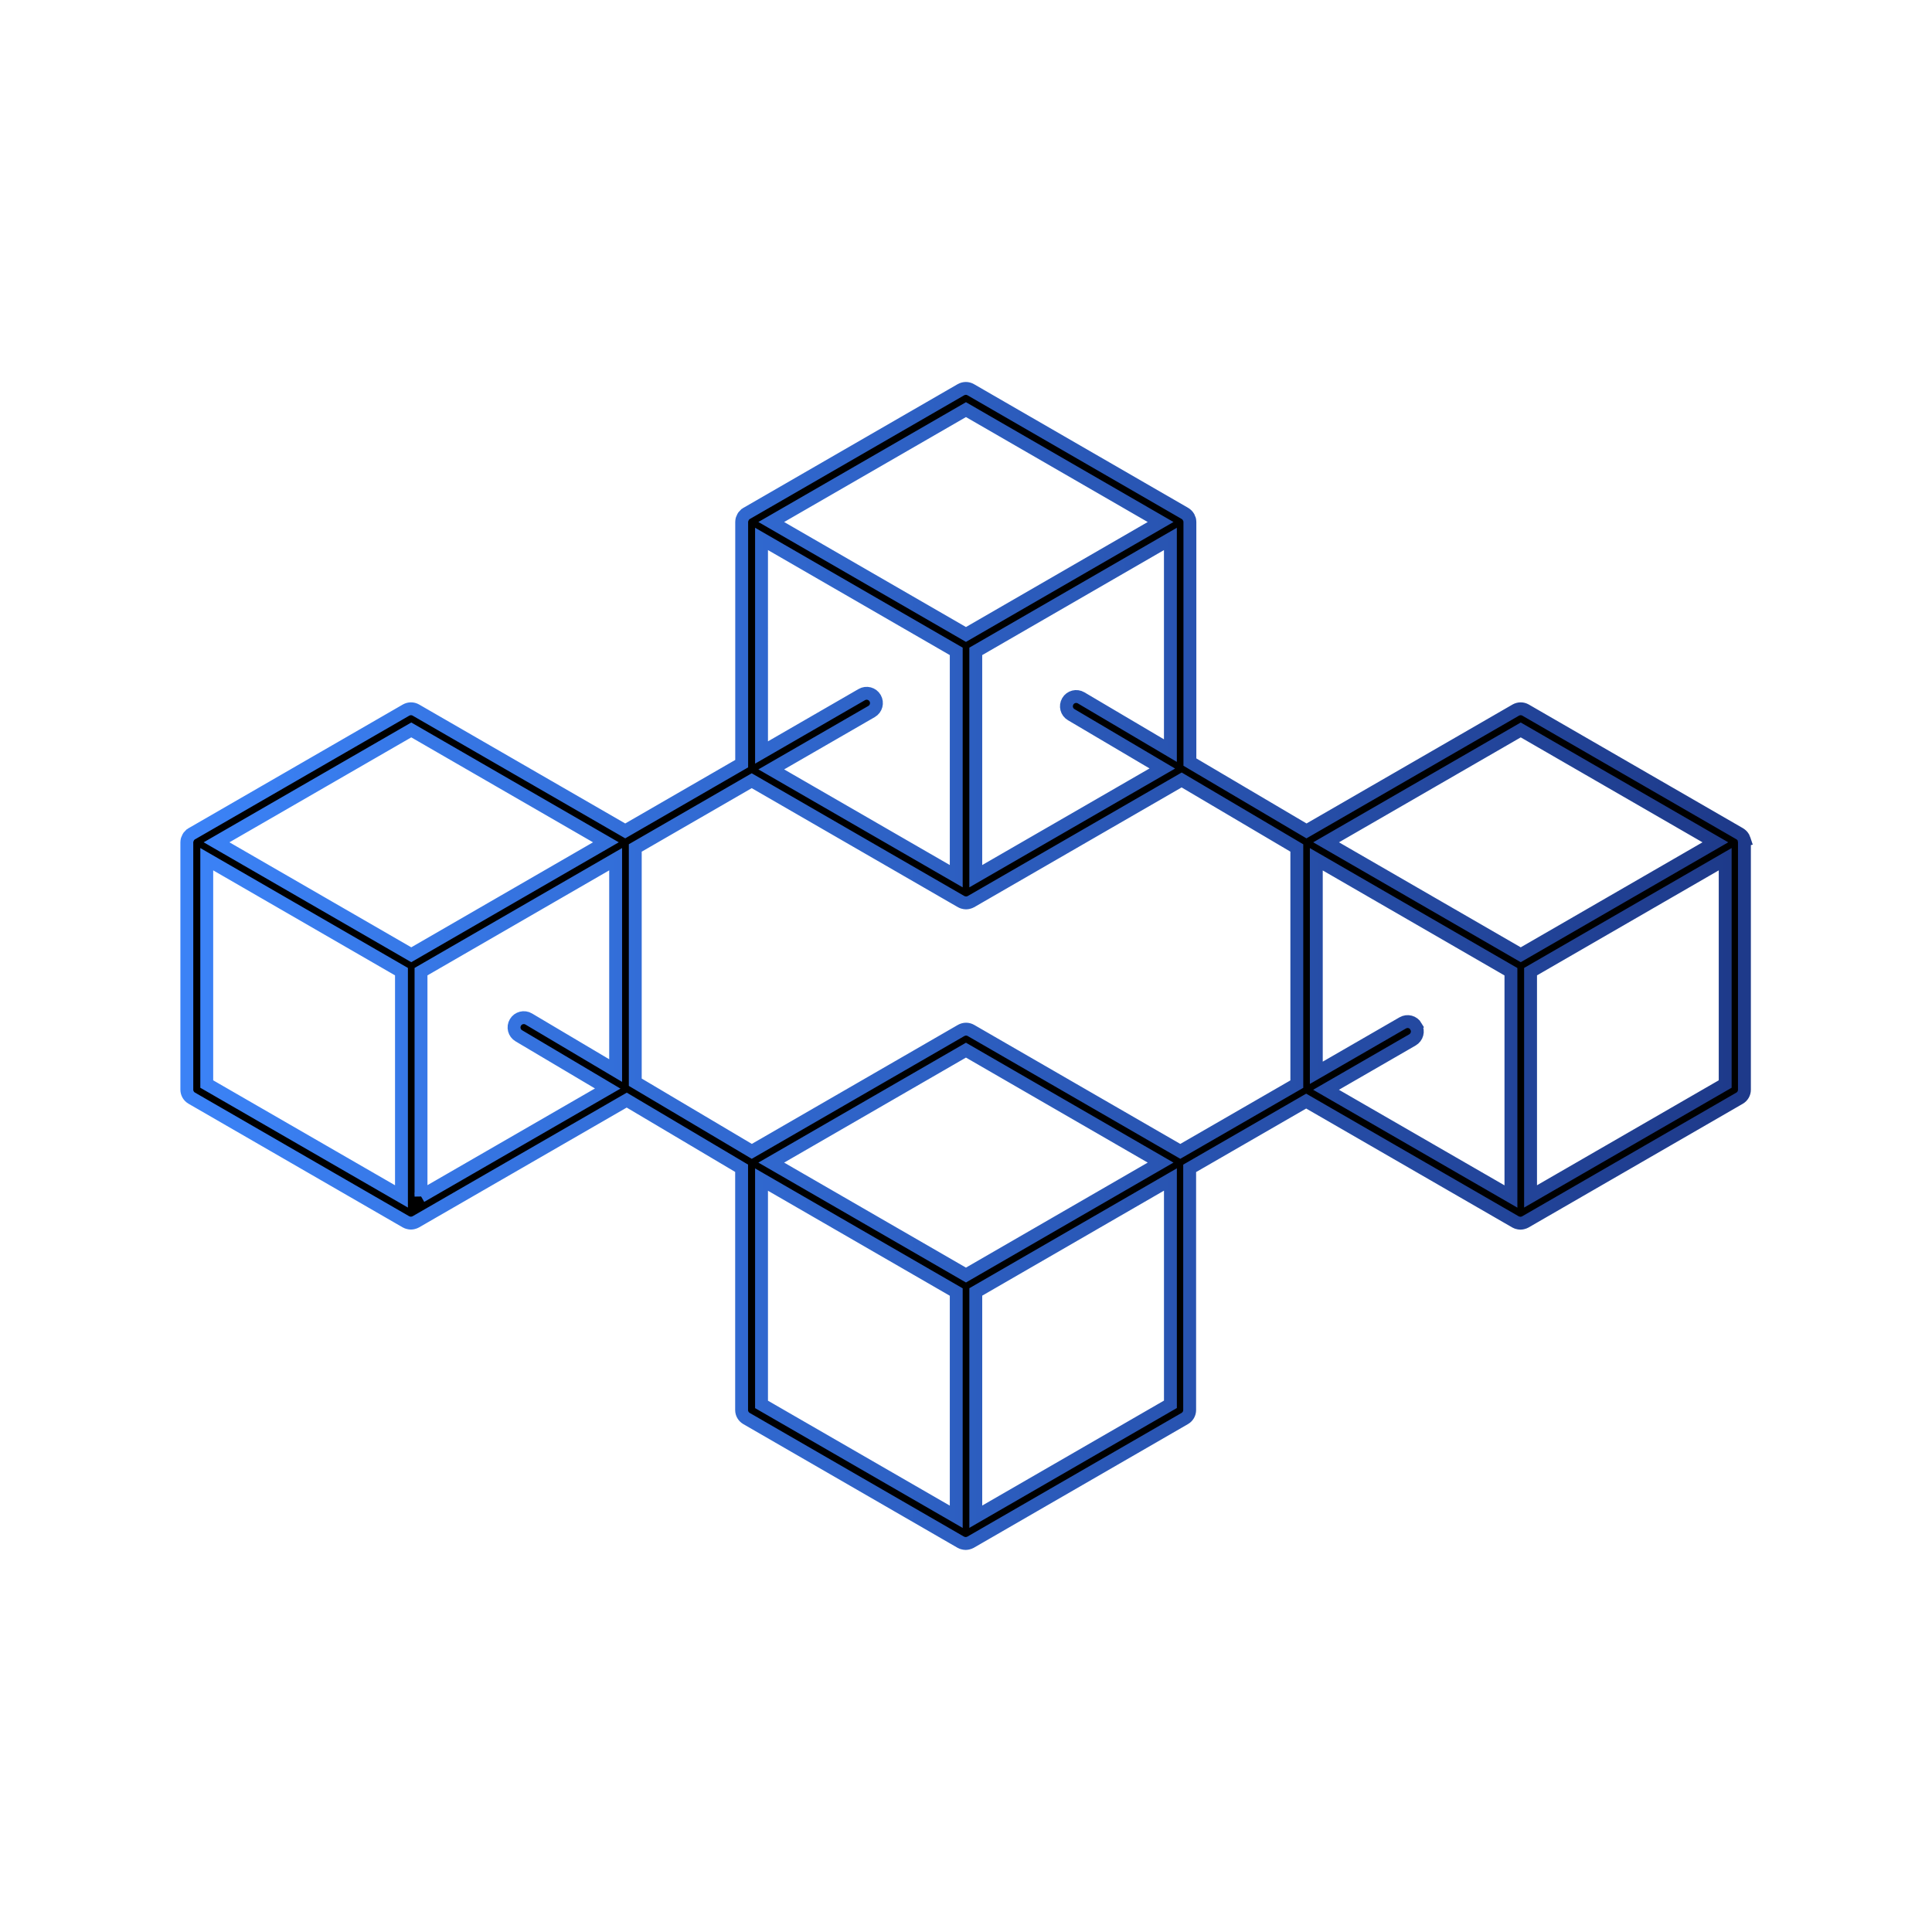
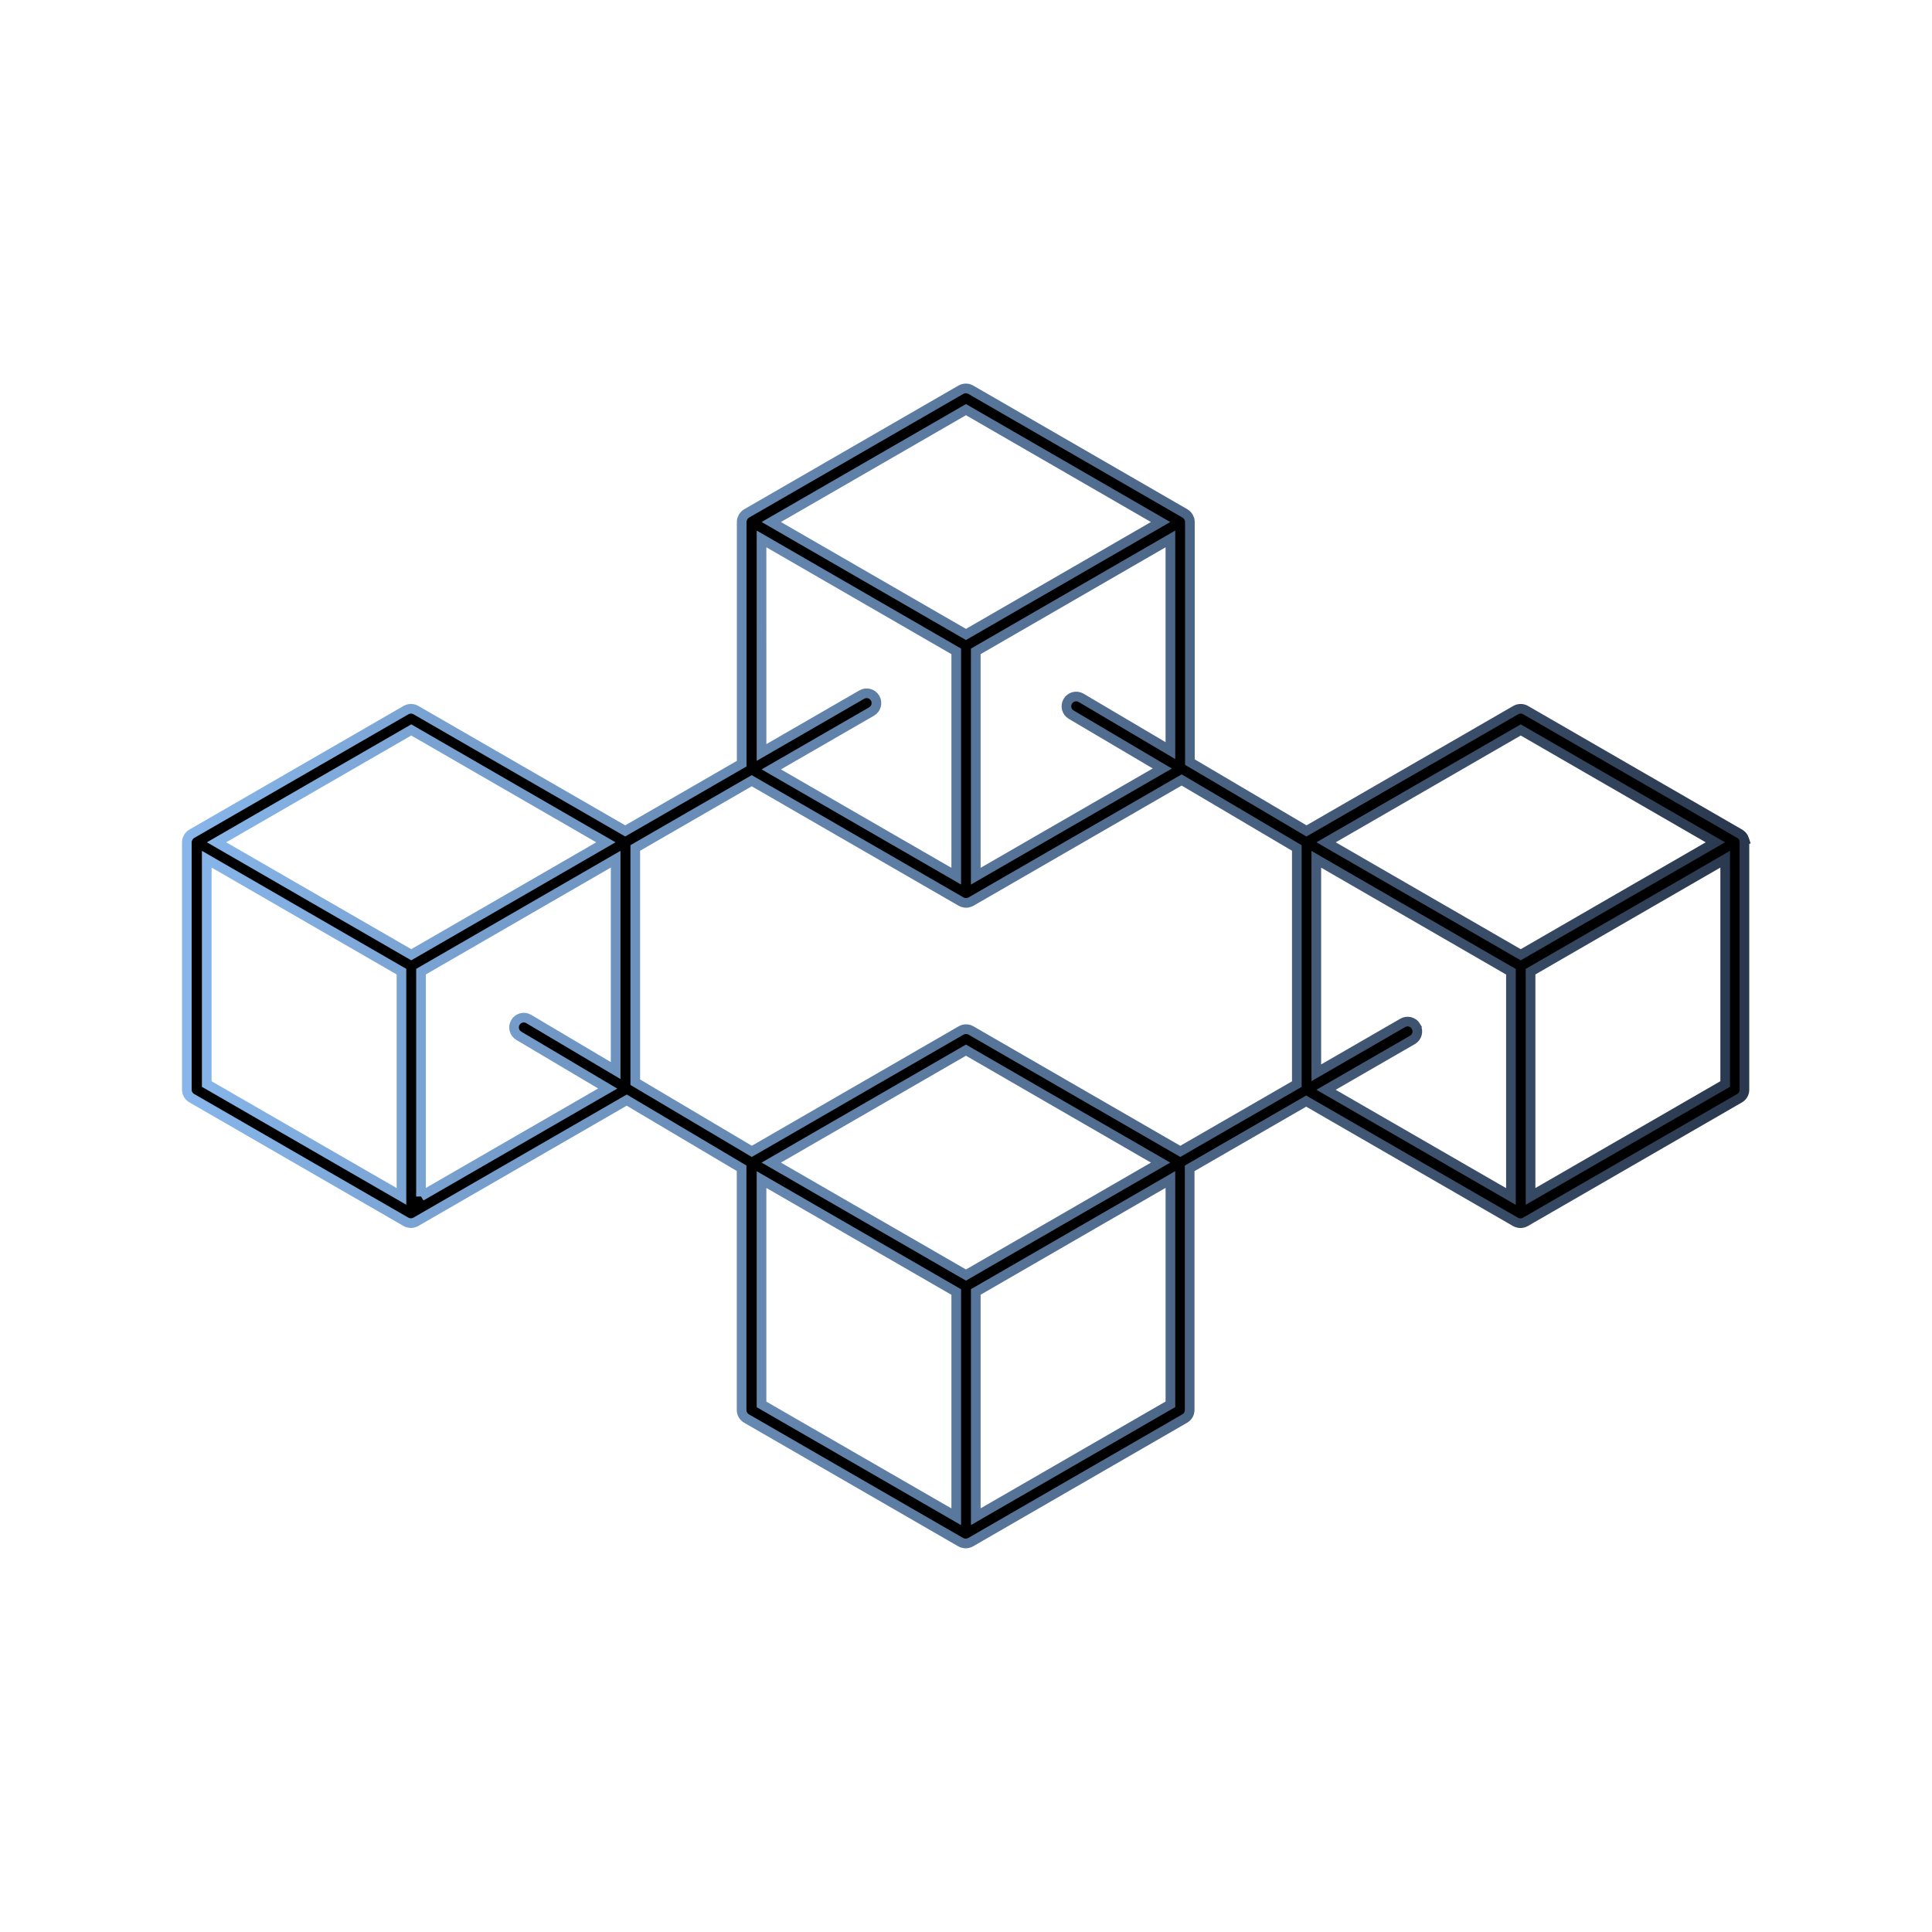
<svg xmlns="http://www.w3.org/2000/svg" width="1200pt" height="1200pt" version="1.1" viewBox="0 0 1200 1200">
  <defs>
-     <linearGradient id="a2zBlueGrad">
-       <stop offset="0%" stop-color="#3B82F6" />
-       <stop offset="100%" stop-color="#1E3A8A" />
+     <linearGradient id="a2zHeroGrad" gradientUnits="userSpaceOnUse">
+       <stop offset="0%" stop-color="#60A5FA" />
+       <stop offset="45%" stop-color="#2563EB" />
+       <stop offset="100%" stop-color="#0F172A" />
+     </linearGradient>
+     <linearGradient id="icons-gradient" gradientUnits="userSpaceOnUse">
+       <stop offset="0%" stop-color="#93C5FD" />
+       <stop offset="100%" stop-color="#1E293B" />
    </linearGradient>
  </defs>
-   <path stroke="url(#a2zBlueGrad)" stroke-width="8" d="m1083.5 521.72c-0.047-0.141-0.094-0.234-0.141-0.375-0.094-0.328-0.234-0.656-0.422-0.984-0.047-0.141-0.141-0.234-0.188-0.375-0.234-0.375-0.516-0.75-0.844-1.078 0 0 0-0.047-0.047-0.047-0.328-0.328-0.703-0.609-1.125-0.891-0.047-0.047-0.094-0.094-0.141-0.094l-133.03-76.828c-1.875-1.078-4.172-1.078-6.094 0l-129.98 75.047-72.422-42.75v-149.16c0-0.516-0.094-0.984-0.188-1.453-0.047-0.141-0.094-0.234-0.141-0.375-0.094-0.328-0.234-0.656-0.422-0.984-0.047-0.141-0.141-0.234-0.188-0.375-0.234-0.375-0.516-0.75-0.844-1.078 0 0 0-0.047-0.047-0.047-0.328-0.328-0.703-0.609-1.125-0.891-0.047-0.047-0.094-0.094-0.141-0.094l-133.03-76.828c-1.875-1.078-4.172-1.078-6.094 0l-133.08 76.828c-0.047 0.047-0.094 0.094-0.141 0.094-0.422 0.234-0.797 0.516-1.125 0.891 0 0 0 0.047-0.047 0.047-0.328 0.328-0.609 0.703-0.844 1.078-0.094 0.094-0.141 0.234-0.188 0.375-0.188 0.328-0.281 0.656-0.422 0.984-0.047 0.141-0.094 0.234-0.141 0.375-0.094 0.469-0.188 0.938-0.188 1.453v150.14l-72.328 41.766-130.03-75.047c-1.875-1.078-4.172-1.078-6.094 0l-133.08 76.828c-0.047 0.047-0.094 0.094-0.141 0.094-0.422 0.234-0.797 0.516-1.125 0.891 0 0 0 0.047-0.047 0.047-0.328 0.328-0.609 0.703-0.844 1.078-0.094 0.094-0.141 0.234-0.188 0.375-0.188 0.328-0.281 0.656-0.422 0.984-0.047 0.141-0.094 0.234-0.141 0.375-0.094 0.469-0.188 0.938-0.188 1.453v153.66c0 2.156 1.172 4.172 3.047 5.25l133.08 76.828c0.094 0.047 0.141 0.047 0.234 0.094 0.328 0.188 0.656 0.328 1.031 0.422 0.141 0.047 0.234 0.094 0.375 0.094 0.469 0.094 0.938 0.188 1.406 0.188 0.516 0 0.984-0.094 1.406-0.188 0.141-0.047 0.234-0.094 0.375-0.094 0.375-0.094 0.703-0.234 1.031-0.422 0.094-0.047 0.141-0.047 0.234-0.094l131.02-75.609 71.344 42.328v150.19c0 2.156 1.172 4.172 3.047 5.25l133.08 76.828c0.094 0.047 0.141 0.047 0.234 0.094 0.328 0.188 0.656 0.328 1.031 0.422 0.141 0.047 0.234 0.094 0.375 0.094 0.469 0.094 0.938 0.188 1.406 0.188 0.516 0 0.984-0.094 1.406-0.188 0.141-0.047 0.234-0.094 0.375-0.094 0.375-0.094 0.703-0.234 1.031-0.422 0.094-0.047 0.141-0.047 0.234-0.094l133.03-76.828c1.875-1.078 3.047-3.094 3.047-5.25v-150.14l72.375-41.766 130.03 75.047c0.094 0.047 0.141 0.047 0.234 0.094 0.328 0.188 0.656 0.328 1.031 0.422 0.141 0.047 0.234 0.094 0.375 0.094 0.469 0.094 0.938 0.188 1.406 0.188 0.516 0 0.984-0.094 1.406-0.188 0.141-0.047 0.234-0.094 0.375-0.094 0.375-0.094 0.703-0.234 1.031-0.422 0.094-0.047 0.141-0.047 0.234-0.094l133.03-76.828c1.875-1.078 3.047-3.094 3.047-5.25v-153.66c0-0.516-0.094-0.984-0.188-1.453zm-138.94-68.344 120.89 69.797-120.89 69.844-120.89-69.844zm-273.05-19.922c-2.859-1.688-6.609-0.75-8.297 2.156s-0.75 6.609 2.156 8.297l56.578 33.422-115.88 66.891v-139.64l120.89-69.844v131.48zm-71.531-179.02 120.89 69.797-120.89 69.844-120.94-69.844zm-126.98 80.297 120.94 69.844v139.64l-114.89-66.328 62.297-35.953c2.906-1.688 3.891-5.391 2.203-8.297s-5.391-3.891-8.297-2.203l-62.25 35.953zm-217.55 118.64 120.89 69.797-120.89 69.844-120.94-69.844zm-127.03 80.297 120.94 69.844v139.6l-120.94-69.797zm133.08 209.44v-139.6l120.89-69.844v131.29l-53.953-32.016c-2.859-1.734-6.609-0.75-8.297 2.109-1.734 2.906-0.75 6.609 2.109 8.297l55.219 32.766-115.97 66.938zm133.08-70.922v-145.5l72.328-41.766 130.08 75.094c0.094 0.047 0.141 0.047 0.234 0.094 0.328 0.188 0.656 0.328 1.031 0.422 0.141 0.047 0.234 0.094 0.375 0.094 0.469 0.094 0.938 0.188 1.406 0.188 0.516 0 0.984-0.094 1.406-0.188 0.141-0.047 0.234-0.094 0.375-0.094 0.375-0.094 0.703-0.234 1.031-0.422 0.094-0.047 0.141-0.047 0.234-0.094l130.87-75.562 71.531 42.234v146.68l-72.375 41.766-130.03-75.094c-1.875-1.078-4.172-1.078-6.094 0l-130.03 75.094zm205.4 119.77-120.94-69.844 120.94-69.844 120.89 69.844zm-126.98-59.297 120.94 69.844v139.6l-120.94-69.797zm133.08 209.39v-139.6l120.89-69.844v139.64zm273.47-304.5c-1.688-2.906-5.391-3.891-8.297-2.203l-53.672 30.984v-132.61l120.89 69.844v139.6l-114.84-66.281 53.672-30.984c2.906-1.688 3.891-5.391 2.203-8.297zm71.109 105.56v-139.6l120.89-69.844v139.64z" />
+   <path stroke="url(#icons-gradient)" stroke-width="6" d="m1083.5 521.72c-0.047-0.141-0.094-0.234-0.141-0.375-0.094-0.328-0.234-0.656-0.422-0.984-0.047-0.141-0.141-0.234-0.188-0.375-0.234-0.375-0.516-0.75-0.844-1.078 0 0 0-0.047-0.047-0.047-0.328-0.328-0.703-0.609-1.125-0.891-0.047-0.047-0.094-0.094-0.141-0.094l-133.03-76.828c-1.875-1.078-4.172-1.078-6.094 0l-129.98 75.047-72.422-42.75v-149.16c0-0.516-0.094-0.984-0.188-1.453-0.047-0.141-0.094-0.234-0.141-0.375-0.094-0.328-0.234-0.656-0.422-0.984-0.047-0.141-0.141-0.234-0.188-0.375-0.234-0.375-0.516-0.75-0.844-1.078 0 0 0-0.047-0.047-0.047-0.328-0.328-0.703-0.609-1.125-0.891-0.047-0.047-0.094-0.094-0.141-0.094l-133.03-76.828c-1.875-1.078-4.172-1.078-6.094 0l-133.08 76.828c-0.047 0.047-0.094 0.094-0.141 0.094-0.422 0.234-0.797 0.516-1.125 0.891 0 0 0 0.047-0.047 0.047-0.328 0.328-0.609 0.703-0.844 1.078-0.094 0.094-0.141 0.234-0.188 0.375-0.188 0.328-0.281 0.656-0.422 0.984-0.047 0.141-0.094 0.234-0.141 0.375-0.094 0.469-0.188 0.938-0.188 1.453v150.14l-72.328 41.766-130.03-75.047c-1.875-1.078-4.172-1.078-6.094 0l-133.08 76.828c-0.047 0.047-0.094 0.094-0.141 0.094-0.422 0.234-0.797 0.516-1.125 0.891 0 0 0 0.047-0.047 0.047-0.328 0.328-0.609 0.703-0.844 1.078-0.094 0.094-0.141 0.234-0.188 0.375-0.188 0.328-0.281 0.656-0.422 0.984-0.047 0.141-0.094 0.234-0.141 0.375-0.094 0.469-0.188 0.938-0.188 1.453v153.66c0 2.156 1.172 4.172 3.047 5.25l133.08 76.828c0.094 0.047 0.141 0.047 0.234 0.094 0.328 0.188 0.656 0.328 1.031 0.422 0.141 0.047 0.234 0.094 0.375 0.094 0.469 0.094 0.938 0.188 1.406 0.188 0.516 0 0.984-0.094 1.406-0.188 0.141-0.047 0.234-0.094 0.375-0.094 0.375-0.094 0.703-0.234 1.031-0.422 0.094-0.047 0.141-0.047 0.234-0.094l131.02-75.609 71.344 42.328v150.19c0 2.156 1.172 4.172 3.047 5.25l133.08 76.828c0.094 0.047 0.141 0.047 0.234 0.094 0.328 0.188 0.656 0.328 1.031 0.422 0.141 0.047 0.234 0.094 0.375 0.094 0.469 0.094 0.938 0.188 1.406 0.188 0.516 0 0.984-0.094 1.406-0.188 0.141-0.047 0.234-0.094 0.375-0.094 0.375-0.094 0.703-0.234 1.031-0.422 0.094-0.047 0.141-0.047 0.234-0.094l133.03-76.828c1.875-1.078 3.047-3.094 3.047-5.25v-150.14l72.375-41.766 130.03 75.047c0.094 0.047 0.141 0.047 0.234 0.094 0.328 0.188 0.656 0.328 1.031 0.422 0.141 0.047 0.234 0.094 0.375 0.094 0.469 0.094 0.938 0.188 1.406 0.188 0.516 0 0.984-0.094 1.406-0.188 0.141-0.047 0.234-0.094 0.375-0.094 0.375-0.094 0.703-0.234 1.031-0.422 0.094-0.047 0.141-0.047 0.234-0.094l133.03-76.828c1.875-1.078 3.047-3.094 3.047-5.25v-153.66c0-0.516-0.094-0.984-0.188-1.453zm-138.94-68.344 120.89 69.797-120.89 69.844-120.89-69.844zm-273.05-19.922c-2.859-1.688-6.609-0.75-8.297 2.156s-0.75 6.609 2.156 8.297l56.578 33.422-115.88 66.891v-139.64l120.89-69.844v131.48zm-71.531-179.02 120.89 69.797-120.89 69.844-120.94-69.844zm-126.98 80.297 120.94 69.844v139.64l-114.89-66.328 62.297-35.953c2.906-1.688 3.891-5.391 2.203-8.297s-5.391-3.891-8.297-2.203l-62.25 35.953zm-217.55 118.64 120.89 69.797-120.89 69.844-120.94-69.844zm-127.03 80.297 120.94 69.844v139.6l-120.94-69.797zm133.08 209.44v-139.6l120.89-69.844v131.29l-53.953-32.016c-2.859-1.734-6.609-0.75-8.297 2.109-1.734 2.906-0.75 6.609 2.109 8.297l55.219 32.766-115.97 66.938zm133.08-70.922v-145.5l72.328-41.766 130.08 75.094c0.094 0.047 0.141 0.047 0.234 0.094 0.328 0.188 0.656 0.328 1.031 0.422 0.141 0.047 0.234 0.094 0.375 0.094 0.469 0.094 0.938 0.188 1.406 0.188 0.516 0 0.984-0.094 1.406-0.188 0.141-0.047 0.234-0.094 0.375-0.094 0.375-0.094 0.703-0.234 1.031-0.422 0.094-0.047 0.141-0.047 0.234-0.094l130.87-75.562 71.531 42.234v146.68l-72.375 41.766-130.03-75.094c-1.875-1.078-4.172-1.078-6.094 0l-130.03 75.094zm205.4 119.77-120.94-69.844 120.94-69.844 120.89 69.844zm-126.98-59.297 120.94 69.844v139.6l-120.94-69.797zm133.08 209.39v-139.6l120.89-69.844v139.64zm273.47-304.5c-1.688-2.906-5.391-3.891-8.297-2.203l-53.672 30.984v-132.61l120.89 69.844v139.6l-114.84-66.281 53.672-30.984c2.906-1.688 3.891-5.391 2.203-8.297zm71.109 105.56v-139.6l120.89-69.844v139.64z" />
</svg>
